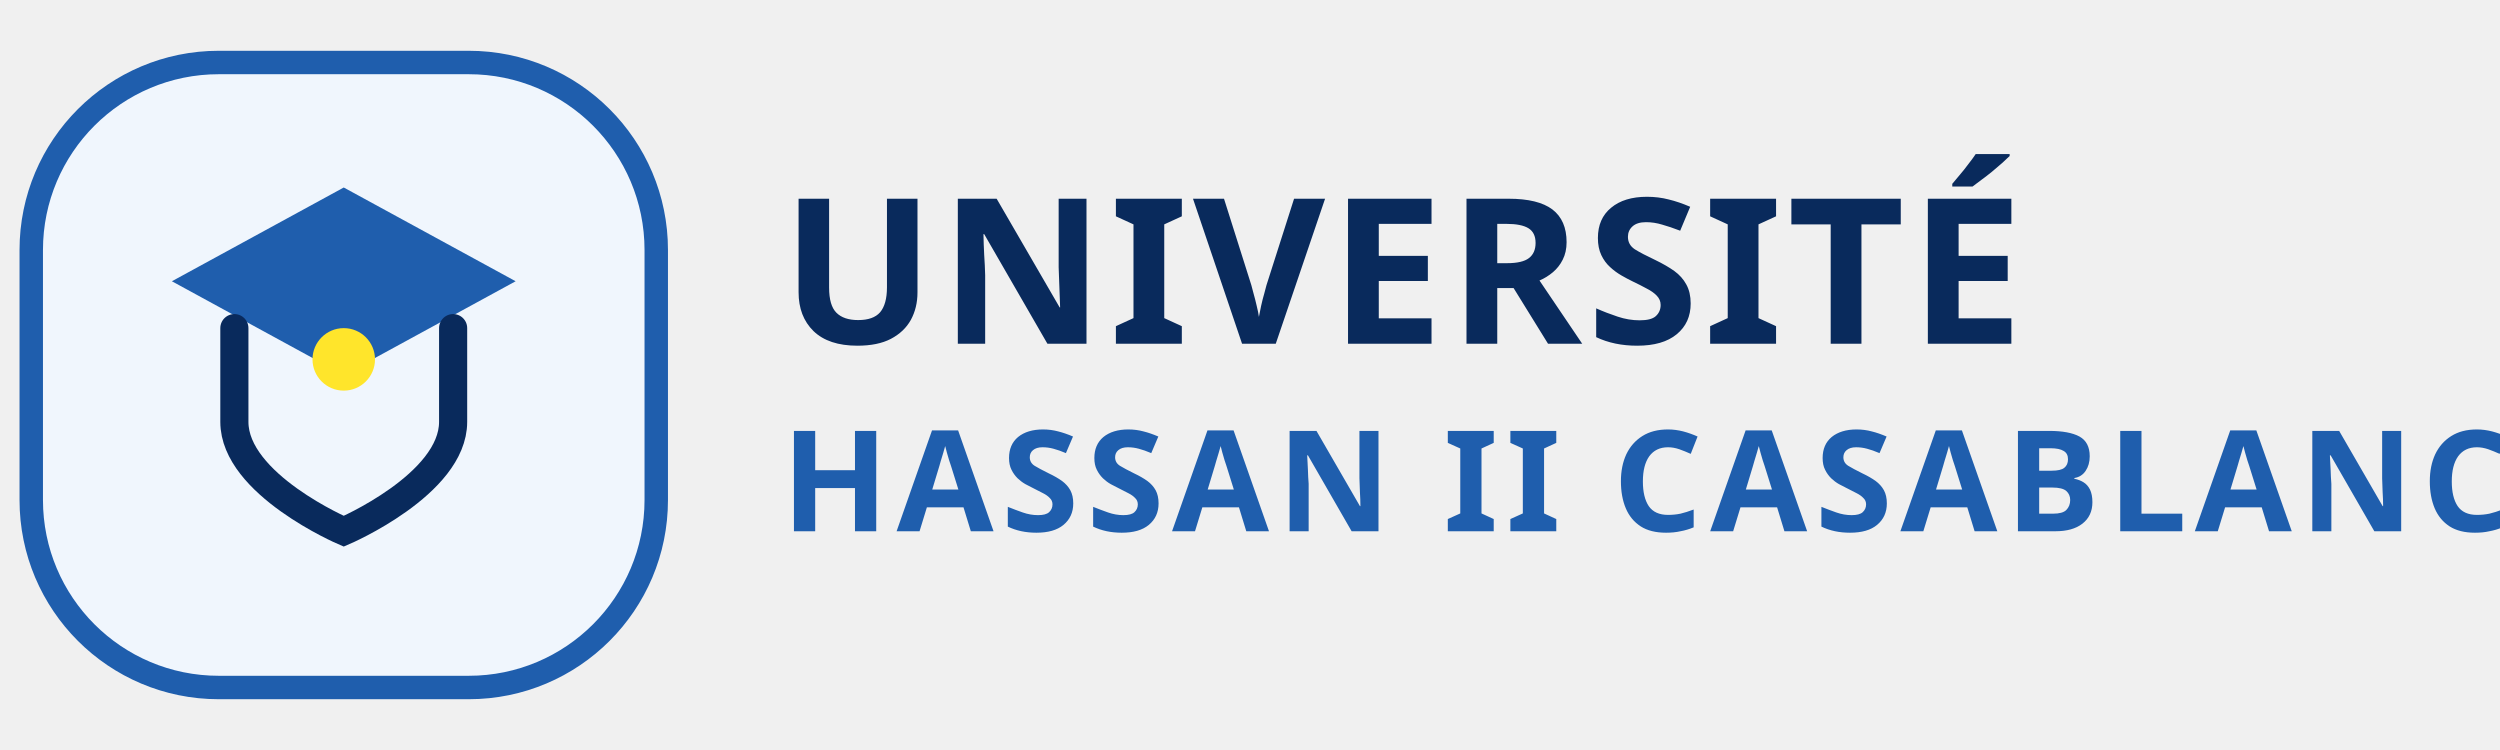
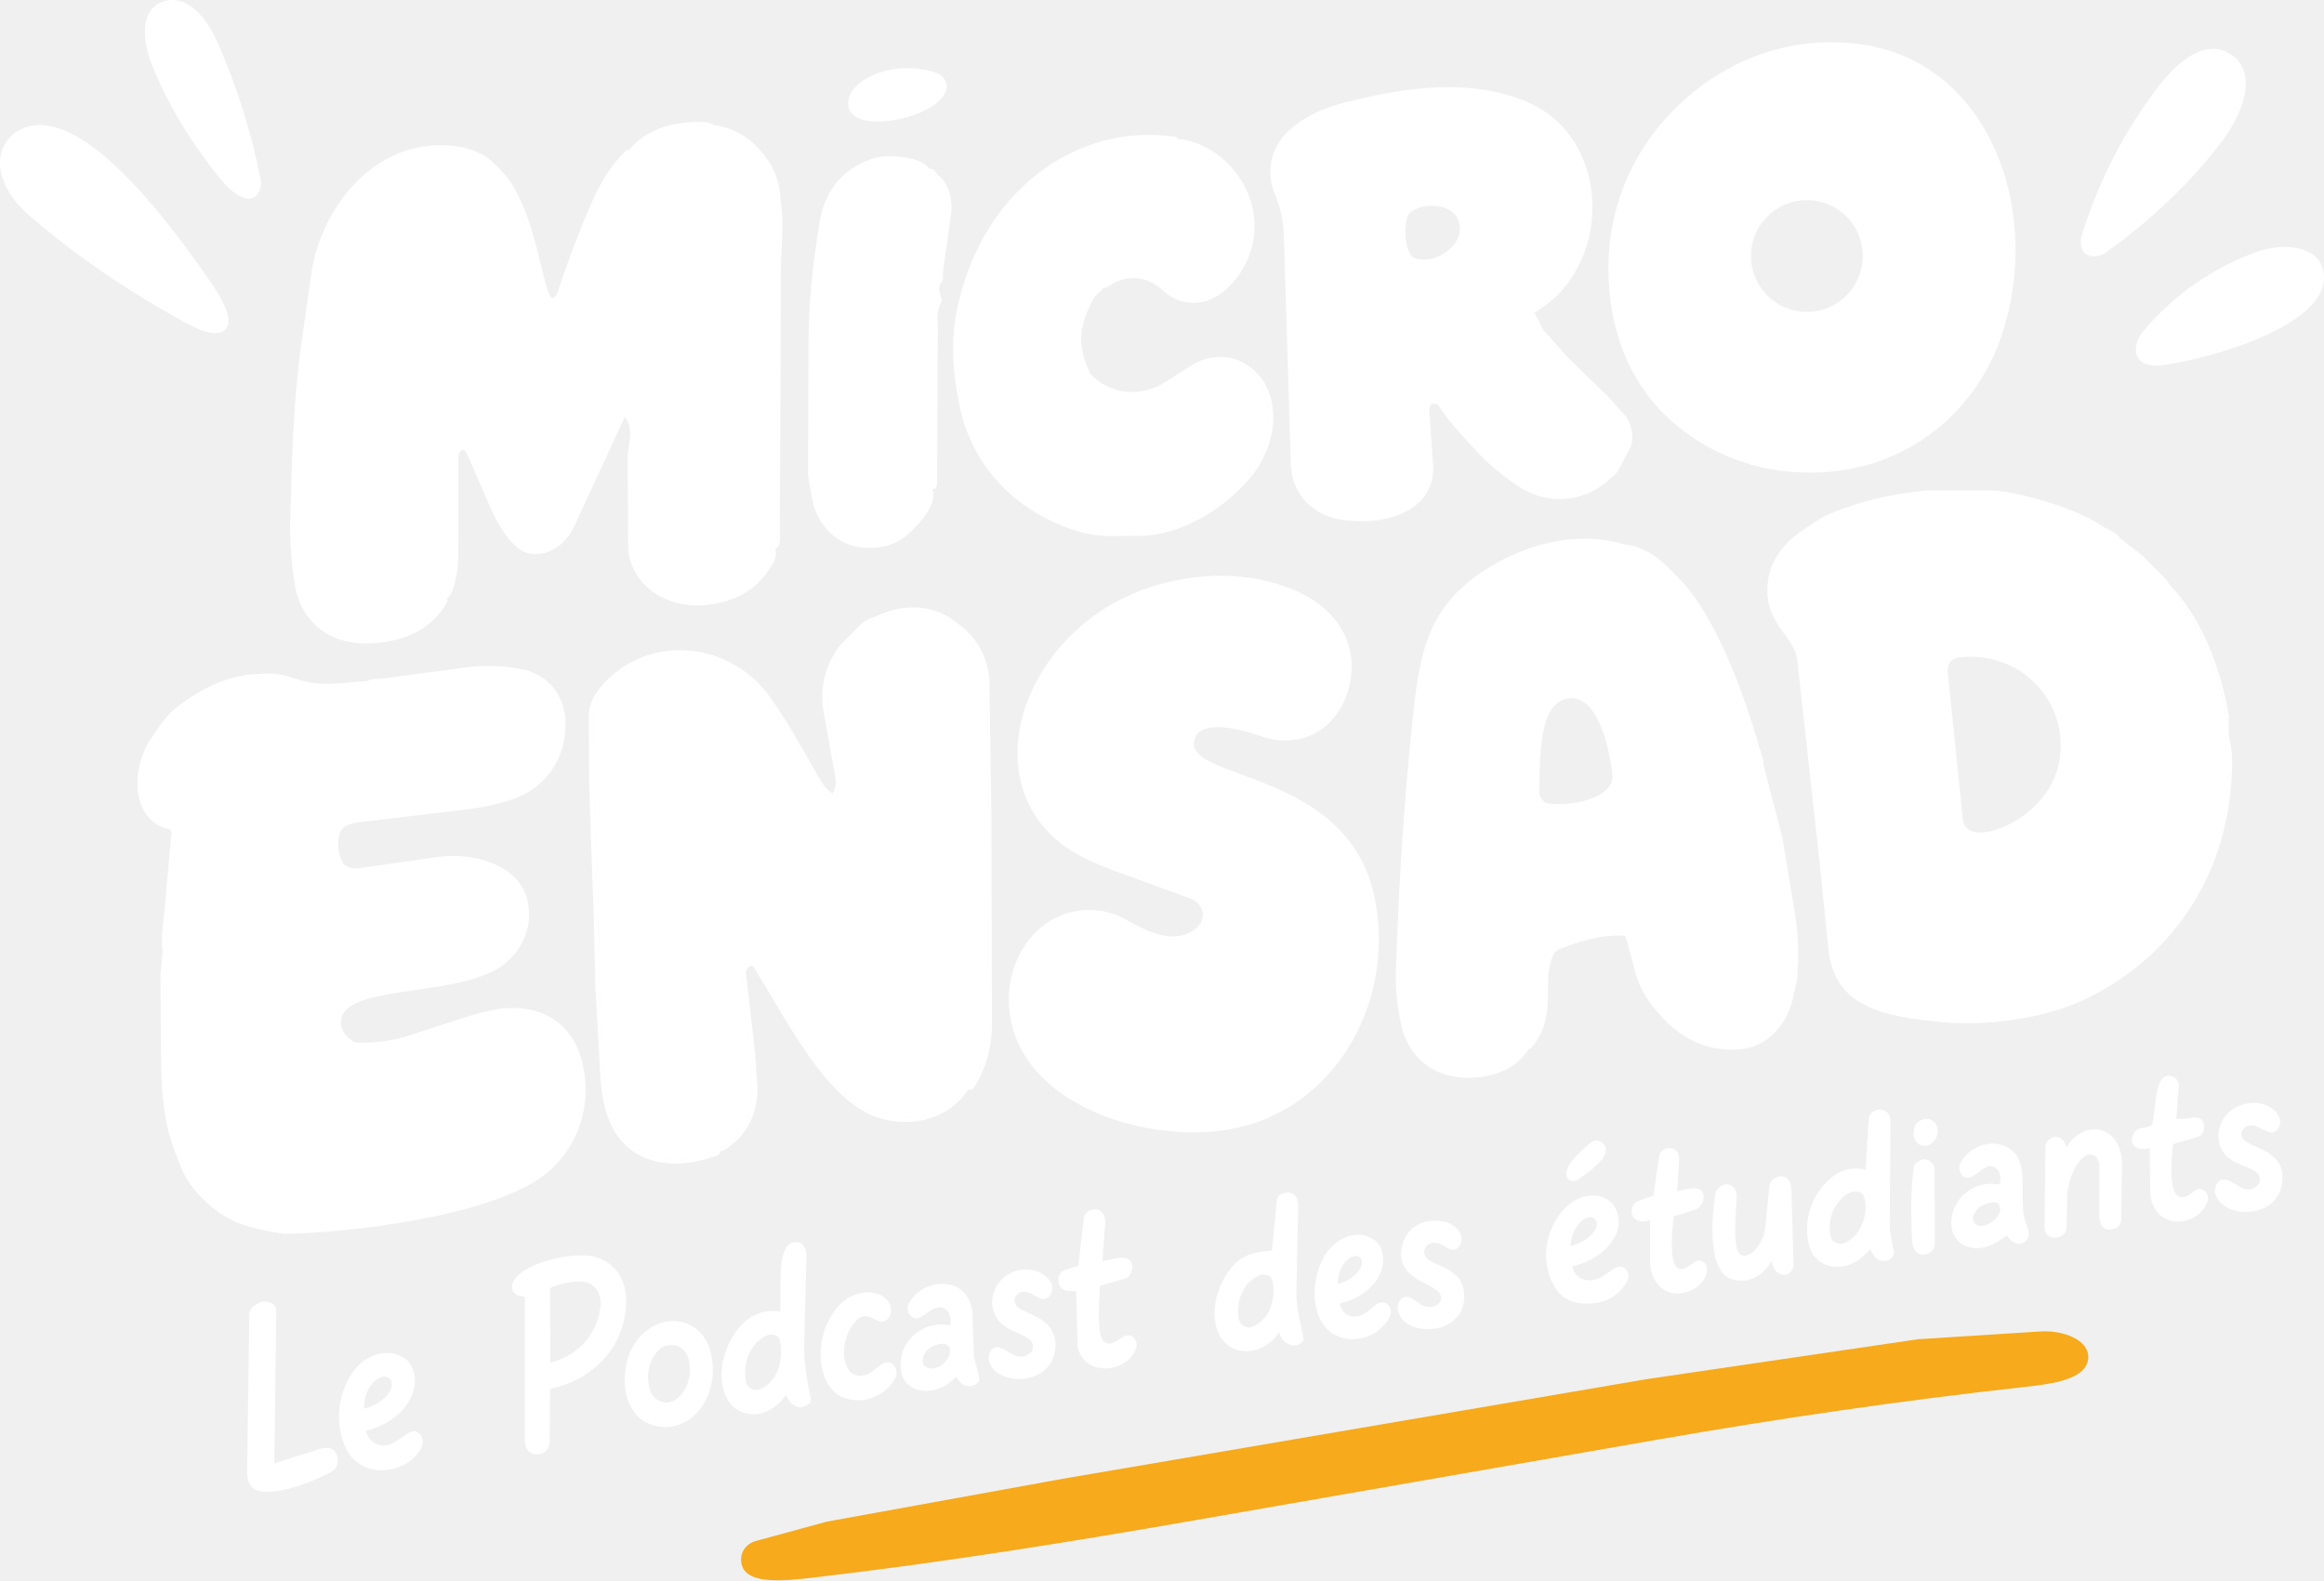
- <svg xmlns="http://www.w3.org/2000/svg" viewBox="0 0 160 48" width="160" height="48" fill="none">
+ <svg xmlns="http://www.w3.org/2000/svg" id="Layer_2" data-name="Layer 2" viewBox="0 0 588.83 400.46">
  <defs>
-     <linearGradient id="gradSec" x1="0%" y1="0%" x2="100%" y2="100%">
-       <stop offset="0%" stop-color="#55A9E8" />
-       <stop offset="100%" stop-color="#1F5EAD" />
-     </linearGradient>
+     <style>
+       .cls-1 {
+         fill: #fff;
+       }
+ 
+       .cls-2 {
+         fill: none;
+       }
+ 
+       .cls-3 {
+         fill: #f6aa1c;
+       }
+     </style>
  </defs>
-   <rect x="2" y="4" width="40" height="40" rx="12" fill="#F0F6FD" stroke="#1F5EAD" stroke-width="1.5" />
-   <polygon points="22,12 33,18 22,24 11,18" fill="#1F5EAD" />
-   <path d="M15 21V27C15 31 22 34 22 34C22 34 29 31 29 27V21" stroke="#092A5C" stroke-width="1.8" fill="none" stroke-linecap="round" />
-   <circle cx="22" cy="23" r="2" fill="#FFE52B" />
-   <text x="50" y="22" font-family="'Fredoka', 'Montserrat', sans-serif" font-weight="700" font-size="13" fill="#092A5C" letter-spacing="0.3">UNIVERSITÉ</text>
-   <text x="50" y="34" font-family="'Montserrat', sans-serif" font-weight="600" font-size="9" fill="#1F5EAD" letter-spacing="0.5">HASSAN II CASABLANCA</text>
+   <g id="Layer_1-2" data-name="Layer 1">
+     <g id="Generative_Object" data-name="Generative Object">
+       <g>
+         <path class="cls-3" d="M529.1,344.05c-.26,5.52-9.12,6.65-16.23,7.43-31.08,3.43-61.68,7.9-92.64,13.29l-117.83,20.54c-31.95,5.57-63.51,10.63-95.87,14.41-8.14.95-18.23,2.06-18.75-4.06-.2-2.44,1.34-4.51,3.79-5.18l17.96-4.89,60-10.9,147.6-25.19,68.87-10.13,31.04-1.97c5.54-.36,12.27,2.07,12.06,6.65Z" />
+         <path class="cls-1" d="M57.38,83.12c-1.77,2.67-6.63.78-10.82-1.55-14.03-7.82-27.34-16.64-39.4-27.2-6.04-5.29-9.59-13.04-5.22-18.89,1.72-2.3,4.74-3.81,8.21-3.79,14.78.11,33.95,26.44,42.91,39.34,2.8,4.03,6.09,9.43,4.32,12.09Z" />
+         <path class="cls-1" d="M65.12,49.4c-2.13,2.6-6.34-.38-9.53-4.36-7.1-8.83-13.05-18.37-17.21-28.93-2.34-5.95-2.61-12.97,1.84-15.23,6.19-3.15,11.68,2.65,14.81,9.68,5.02,11.28,8.67,23,11.05,35.08.29,1.46-.34,3-.96,3.76Z" />
+         <g>
+           <path class="cls-1" d="M307.91,286.69c-16.88,1.62-38.04-4.43-47.46-18-6.07-8.74-6.59-20.33-.76-29.15,5.78-8.75,16.79-11.49,25.76-6.42,5.81,3.29,12.31,6.33,17.55,2.18,1.32-1.05,1.98-2.63,1.71-4.13-.24-1.33-1.3-2.78-2.85-3.36l-13.71-5.05c-5.56-2.05-10.95-3.74-16.04-6.77-16.09-9.6-17.84-28.51-9.04-44.14,7.2-12.81,19.55-21.47,33.93-24.58,9.64-2.08,19.19-1.93,28.46,1.31,6.25,2.19,11.96,5.87,15.02,11.87,2.97,5.85,2.46,12.9-.53,18.49-4.07,7.61-12.31,10.48-20.38,7.63-6.47-2.29-15.39-4.01-16.87.65-3.43,10.81,38.67,7.26,45.55,40.03,5.78,27.56-11.28,56.64-40.34,59.44Z" />
+           <g>
+             <g>
+               <path class="cls-1" d="M250.21,177.63v82.59c0,5.85-1.89,10.77-3.69,15.69-.33.16-.75.44-1.11.17-6.25,6.95-15.79,9.14-24.81,5.36-4.79-1.99-8.59-5.66-11.72-9.88l-4.97-6.67-4.7-7.49-6.04-9.97c-.55-.9-.98-2.03-2-2.09-.17-.1-.51-.36-.56-.54-.04-.5-.57-.76-.86-.6-2.43,1.33-1.57,5.92-1,10.53l1.63,13.06.12,10.99c.05,4.47-2.69,8.65-6.11,11.29-.75.58-1.42.71-1.41,1.65-.1-.07-.35-.1-.47-.08l-8.08,2.04c-4.18,1.06-12.66-1.01-15.61-4.27-3.65-4.04-5.22-9.35-5.6-14.83l-.6-8.71-.37-12.11-.65-17.44-.53-16.53-.59-18.08-.1-20.64c-.02-4.14,3.06-7.53,5.92-9.8,12.18-9.71,31.14-5.76,38.88,6.84l7.31,11.88,6.35,10.65c.61,1.03,2.1,1.29,2.71.9,3.37-2.14-.94-12.86-1.49-18.37l-.64-6.4c-.43-4.35,1.72-8.78,3.83-12.47,2.3-4.04,6.65-5.66,7.19-7.56l1.59-.58,7.17-1.11c5.07-.79,9.38.87,13.49,3.05,1.05.55,1.64,1.2,2.57,2.11,2.56,5.29,4.95,10.89,4.95,17.42Z" />
+               <path class="cls-1" d="M190.87,267.76c.84,9.47,1.04,18.15-7.89,23.96-.01-.94.66-1.07,1.41-1.65,3.42-2.64,6.16-6.82,6.11-11.29l-.12-10.99-1.63-13.06c-.57-4.61-1.43-9.2,1-10.53.29-.16.82.1.86.6-1.47-.82-2.1,1.33-1.98,2.69l2.24,20.27Z" />
+               <path class="cls-1" d="M174.43,293.68l8.08-2.04c-16.88,6.8-27.24,1.1-29.81-17.53-1.89-31.73-2.76-63.45-2.62-95.17,9.85-20.78,39.41-16.3,48.26,3.39l9.97,16.71c2.56,3.48,3.83,3,3.95-1.51l-3.13-17.85c-.66-10.73,3.06-16.55,11.31-22.94-.54,1.9-4.89,3.52-7.19,7.56-2.11,3.69-4.26,8.12-3.83,12.47l.64,6.4c.55,5.51,4.86,16.23,1.49,18.37-.61.39-2.1.13-2.71-.9l-6.35-10.65-7.31-11.88c-7.74-12.6-26.7-16.55-38.88-6.84-2.86,2.27-5.94,5.66-5.92,9.8l.1,20.64.59,18.08.53,16.53.65,17.44.37,12.11.6,8.71c.38,5.48,1.95,10.79,5.6,14.83,2.95,3.26,11.43,5.33,15.61,4.27Z" />
+               <path class="cls-1" d="M245.41,276.08c-10.77,13.12-28.66,8.18-37.23-4.8-5.96-8.51-11.63-17.16-17.01-25.94,1.02.06,1.45,1.19,2,2.09l6.04,9.97,4.7,7.49,4.97,6.67c3.13,4.22,6.93,7.89,11.72,9.88,9.02,3.78,18.56,1.59,24.81-5.36Z" />
+               <path class="cls-1" d="M229.2,155.05l-7.17,1.11c7-2.38,14.41-2.72,20.66,1.94-4.11-2.18-8.42-3.84-13.49-3.05Z" />
+               <path class="cls-1" d="M250.21,260.22v-82.59c0-6.53-2.39-12.13-4.95-17.42,3.76,5.1,5.39,11.11,5.23,17.42l.26,83.33c-.18,5.26-1.82,10.32-4.23,14.95,1.8-4.92,3.69-9.84,3.69-15.69Z" />
+               <path class="cls-1" d="M220.44,156.74c-.54,1.9-4.89,3.52-7.19,7.56-2.11,3.69-4.26,8.12-3.83,12.47l.64,6.4c.55,5.51,4.86,16.23,1.49,18.37-.61.39-2.1.13-2.71-.9l-6.35-10.65-7.31-11.88c-7.74-12.6-26.7-16.55-38.88-6.84-2.86,2.27-5.94,5.66-5.92,9.8l.1,20.64.59,18.08.53,16.53.65,17.44.37,12.11.6,8.71c.38,5.48,1.95,10.79,5.6,14.83,2.95,3.26,11.43,5.33,15.61,4.27l8.08-2.04c-.05.96-.66,1.11-1.68,1.47-10.57,3.73-21.5,1.74-26.08-8.26-2.7-5.89-2.62-12.13-2.97-18.4l-.47-8.21-.47-8.18-.39-17.36-.6-16.9-.55-16.42-.14-17.91c-.04-4.18,3.09-7.95,6.3-10.63,12.17-10.14,30.33-7.13,39.51,5.64,4.42,6.15,7.86,12.34,11.58,18.93,1.23,2.17,2.27,4.37,4.42,5.7,1.07-1.94.8-3.52.5-5.2l-2.84-15.77c-1.07-5.9.62-12.02,4.32-16.73l4.09-4.11c1.13-1.14,2.08-2.08,3.4-2.56Z" />
+               <path class="cls-1" d="M250.21,260.22v-82.59c0-6.53-2.39-12.13-4.95-17.42,3.11,3.04,5.36,7.82,5.43,12.78l.5,33.4.14,53.28c.02,6.03-1.76,11.81-4.81,16.24,1.8-4.92,3.69-9.84,3.69-15.69Z" />
+               <path class="cls-1" d="M182.98,291.72c-.01-.94.66-1.07,1.41-1.65,3.42-2.64,6.16-6.82,6.11-11.29l-.12-10.99-1.63-13.06c-.57-4.61-1.43-9.2,1-10.53.29-.16.82.1.86.6-.89-.17-1.72.85-1.59,1.97l2.25,19.69.59,8.2c.51,7.13-2.75,13.72-8.88,17.06Z" />
+               <path class="cls-1" d="M245.41,276.08c-4.82,7.17-13.52,9.75-22.13,7.39-10.34-2.84-18.53-15.66-24.42-25.25l-7.69-12.88c1.02.06,1.45,1.19,2,2.09l6.04,9.97,4.7,7.49,4.97,6.67c3.13,4.22,6.93,7.89,11.72,9.88,9.02,3.78,18.56,1.59,24.81-5.36Z" />
+               <path class="cls-1" d="M242.69,158.1c-4.11-2.18-8.42-3.84-13.49-3.05l-7.17,1.11c6.98-3.33,14.83-3.15,20.66,1.94Z" />
+             </g>
+             <path class="cls-1" d="M137.03,298.4c-13.72,9.7-47.24,13.95-65.04,14.28-6.1-1-11.61-1.92-16.56-5.47-4.15-2.98-7.91-7.05-9.75-11.85l-1.47-3.83c-3.04-7.92-3.35-16.3-3.41-24.69l-.14-19.7.53-5.91c-.48-3.57.16-6.97.49-10.49l1.78-19.97c-.17-.13-.34-.48-.54-.63-4.4-.74-7.53-4.8-8.02-9.63-.45-4.5.78-9.46,3.22-13.15,2.14-3.22,3.97-6.05,6.99-8.38,5.9-4.57,12.76-7.86,20.03-8.18l2.99-.14c3.26-.15,6.44,1.44,9.89,2.17,4.98,1.06,9.89.02,14.65-.2.16,0,.41-.04.54-.12,1.1-.65,2.4-.38,3.59-.54l20.5-2.75c5.17-.7,10.26-.62,15.23.45,6.68,1.45,10.67,6.83,10.75,13.54.11,8.66-4.58,16.06-12.75,19.09-4.47,1.66-9.05,2.43-13.88,3.01l-25.18,2.99c-1.66.19-4.1.56-5.01,2.12-1.32,2.26-.85,5.76.3,8.05.82,1.63,3.02,1.7,4.63,1.47l19.47-2.77c8.78-1.26,20.44,1.79,22.71,10.73,1.88,7.4-1.84,14.68-8.53,18.15-12.5,6.49-38.61,3.73-38.65,12.97-.01,2.32,1.46,3.81,3.33,5.08,4.71.4,9.44-.22,14.13-1.75l11.08-3.61c5.44-1.78,11.14-3.68,16.77-3.24,7.26.58,12.78,4.64,15.11,11.36,3.99,11.48.24,24.44-9.78,31.54Z" />
+           </g>
+           <g>
+             <g>
+               <path class="cls-1" d="M564.7,185.82s0-.03-.01-.05v.74c.04.15.08.3.11.45v-.04c-.03-.36-.06-.73-.1-1.1ZM537.79,136.89l-.04-.03c.72,1.33,2.34,2.48,4.01,3.1-1.46-.82-2.85-1.79-3.97-3.07Z" />
+               <path class="cls-1" d="M564.8,186.96c-.03-.15-.07-.3-.11-.45v-.74c-1.36-13.19-6.38-26.45-15.38-38.12-.1-.3-.21-.54-.4-.73h-.01l-6.46-6.46-.68-.5c-1.67-.62-3.29-1.77-4.01-3.1l-.63-.46h-.01s0-.01-.01-.01c-1.08-1.83-3.36-2.19-4.97-3.36-5.49-4-21.44-8.77-28.16-8.77h-15.47c-9.31.81-18.17,2.91-26.55,6.68l-5.31,3.49c-4.48,2.93-7.71,7.31-8.54,11.85-2.06,11.38,6.58,14.68,7.26,20.86l5.53,50.05,2.37,23.37c1.51,14.9,14.39,17.02,28.61,18.45,11.04,1.1,25.79-.85,35.68-5.44,22.05-10.23,36.04-30.5,37.77-55.12.29-4.11.54-7.31-.52-11.49ZM519.9,198.43c-5.39,10.86-21.8,16.63-22.57,9.19l-3.84-37.27c-.17-1.71.62-3.36,2.39-3.65,8.25-1.34,16.57,2.1,21.51,8.42,5.12,6.54,6.31,15.67,2.51,23.31Z" />
+               <path class="cls-1" d="M564.72,181.38l-.03,4.39c-1.36-13.19-6.38-26.45-15.38-38.12,8.59,9.12,13.21,20.98,15.41,33.73Z" />
+               <path class="cls-1" d="M541.76,139.96c-1.67-.62-3.29-1.77-4.01-3.1l.04.03,3.97,3.07Z" />
+               <path class="cls-2" d="M519.9,198.43c-5.39,10.86-21.8,16.63-22.57,9.19l-3.84-37.27c-.17-1.71.62-3.36,2.39-3.65,8.25-1.34,16.57,2.1,21.51,8.42,5.12,6.54,6.31,15.67,2.51,23.31Z" />
+             </g>
+             <g>
+               <path class="cls-1" d="M389.37,262.48c-.41.97-1.48,1.77-1.25,2.87h.01s.01-.02.02-.03c.56-1.16,1.06-2.34,1.5-3.55-.09.23-.18.47-.28.71ZM393.29,242.66s.02-.06.04-.09c.01-.03.02-.07.04-.1-.04.06-.06.12-.08.19ZM425.06,146.24s.01.01.01.01h0s-.01-.01-.01-.01Z" />
+               <path class="cls-1" d="M454.76,231.26l-3.06-18.48-4.89-19.06c-.06-.14-.12-.4.06-.6-4.14-14.68-11.35-36.43-21.75-46.81,0,0,0-.01-.01-.02s-.02-.01-.02-.02c-.01,0-.01,0-.02-.02,0,0-.01,0-.01-.01l-3.07-3.06h-.01s0-.01-.02-.02c-2.67-2.66-6.44-4.8-10.31-5.21h-.02c-.09-.01-.24-.01-.35-.06-.02,0-.03,0-.05,0h.04c-11.68-3.5-24.95-.08-35.37,6.77-13.44,8.84-16.02,19.63-17.7,35.05-2.4,21.93-3.76,43.5-4.49,65.6-.18,5.32.3,10.48,1.57,15.36,2.08,7.96,8.64,12.43,16.57,12.46,6.3.02,12.33-2.12,15.61-7.48.36.2.54-.13.67-.29h-.01c-.23-1.1.84-1.9,1.25-2.87.1-.24.19-.48.28-.71-.44,1.21-.94,2.39-1.5,3.55,6.49-7.85,2.48-15.95,5.14-22.66.02-.07.04-.13.08-.19.17-.42.37-.83.6-1.23.19-.1.49-.36.58-.53,5.35-2.11,10.87-3.92,17.21-3.61,3.14,9.48,1.85,12.53,9.53,20.83,5.22,5.64,12.1,8.9,20.32,7.88,6.37-.79,11.22-6.37,12.64-12.72l1.1-4.93c.45-5.65.35-11.22-.59-16.9ZM392.29,203.63c-1.25-.14-2.29-1.68-2.27-2.91.13-9.56-.09-22.65,7.34-23.74,6.99-1.02,10.17,11.01,11.17,19.11.71,5.77-9.01,8.3-16.24,7.54Z" />
+               <g>
+                 <path class="cls-1" d="M389.65,261.77c-.44,1.21-.94,2.39-1.5,3.55t-.02.03h-.01c-.23-1.1.84-1.9,1.25-2.87.1-.24.19-.48.28-.71Z" />
+                 <path class="cls-2" d="M392.29,203.63c-1.25-.14-2.29-1.68-2.27-2.91.13-9.56-.09-22.65,7.34-23.74,6.99-1.02,10.17,11.01,11.17,19.11.71,5.77-9.01,8.3-16.24,7.54Z" />
+               </g>
+             </g>
+           </g>
+         </g>
+         <g>
+           <path class="cls-1" d="M562.95,35.82c-8.25,10.94-18.36,20.3-29.68,28.35-1.5,1.07-3.77.91-4.81.2-.97-.66-1.62-2.73-1.08-4.48,4.35-14.09,11.07-27.29,20.22-38.86,5.24-6.63,12.51-11.54,18.35-6.73,6.03,4.98,2.17,14.65-3,21.52Z" />
+           <path class="cls-1" d="M547.59,92.6c-2.15.29-4.87-.14-5.91-1.98-1.1-1.96-.28-4.7,1.21-6.51,7.58-9.14,17.54-16.15,28.74-20.23,6.64-2.43,14.61-1.58,16.57,3.38,5.49,13.89-26.63,23.49-40.61,25.34Z" />
+           <path class="cls-1" d="M215.17,27.66c-2.31-6.38,10.38-13.31,22.2-9.13,1.39.5,2.27,1.84,2.43,2.75,1.31,7.59-22.1,13.35-24.63,6.38Z" />
+           <g>
+             <path class="cls-1" d="M319.5,115.35c-3.86,8.64-11.98,14.75-21.11,17.4-2.59.75-4.82,1.84-7.62,1.81-.63-.01-1.26-.05-1.68.33-.17.16-.16.62-.08.89l-7.58.06c-6.03.05-11.9-2.03-17.33-4.97-10.98-5.94-18.53-15.94-21.02-28.18-1.72-8.46-2.33-16.69-.43-25.11,2.79-12.4,8.52-23.32,18.05-31.7,9.79-8.61,22.32-12.87,35.38-11.42,1.12.13,2.02,0,2.58.86h1c6.76,1.27,12.67,5.85,15.92,12.35,4.47,8.93,2.13,19.59-5.32,26.01-4.85,4.17-11.25,4.1-15.85-.25-3.5-3.32-8.67-3.97-12.76-1.35-.73.47-1.24.99-2.02.83l-.56.68c-.52.65-1.5,1.14-2.02,2.13-3.77,7.07-4.19,11.95-.8,18.99,4.63,4.93,11.59,6.03,17.99,2.76l7.45-4.76c4.04-2.58,9.05-3.01,13.11-.91-.4,1.4,1.59,1.34,2.13,1.89,5.09,5.18,5.73,14.59,2.57,21.66Z" />
+             <path class="cls-1" d="M321.56,110.39c-2.98,14.52-19.15,23.53-31.7,25.01l-.85.38c-.08-.27-.09-.73.08-.89.42-.38,1.05-.34,1.68-.33,2.8.03,5.03-1.06,7.62-1.81,9.13-2.65,17.25-8.76,21.11-17.4,3.16-7.07,2.52-16.48-2.57-21.66-.54-.55-2.53-.49-2.13-1.89,6.26,4.16,8.27,11.25,6.76,18.59Z" />
+             <path class="cls-1" d="M317.4,120.28c-6.6,8.46-18.21,15.41-28.39,15.5-.08-.27-.09-.73.08-.89.42-.38,1.05-.34,1.68-.33,2.8.03,5.03-1.06,7.62-1.81,9.13-2.65,17.25-8.76,21.11-17.4,3.16-7.07,2.52-16.48-2.57-21.66-.54-.55-2.53-.49-2.13-1.89,9.75,5.05,10.08,18.91,2.6,28.48Z" />
+           </g>
+           <path class="cls-1" d="M197.87,68.12l-.29,66.4c0,1.8.32,3.49-.86,4.42l-.32.25c.75,2-.72,3.97-1.9,5.65-3.94,5.62-9.47,7.94-16.27,8.52-8.9.76-18.19-4.58-19.06-14.19l-.14-22.8c-.03-3.5,1.86-7.43-.72-10.72l-12.82,27.71c-2.02,4.36-6.19,7.69-11.04,6.96-4.77-.71-8.5-7.76-10.68-12.78l-5.32-12.26c-.3-.7-.76-1.36-1.37-1.21-.32.07-.91.65-.92,1.23l-.04,25.12c-.01,3.95-.9,9.9-2.96,11.36.14.15.3.52.24.63-4.12,7.52-11.81,10.41-20.1,10.66-9.35.28-16.98-5.13-18.55-14.68-.92-5.62-1.38-11.43-1.2-17.35.44-15.03.75-29.63,2.87-44.5l2.42-16.94c2.34-16.44,14.97-32.72,32.59-32.81,5.13-.02,10.22,1.13,13.68,4.57l1.77,1.76c9.57,9.49,10.68,34.14,13.49,32.29.28-.18.72-.84.88-1.34,2.72-8.12,5.63-15.87,9.1-23.69,2.05-4.6,4.57-8.58,8.11-12.03.11-.14.26-.57.81-.26,3.91-4.79,10.05-7.03,16.66-7.16,1.88-.04,3.54-.28,5.05.87.32-.03.64.01.82.05,3.74.66,7.31,2.52,10.02,5.41l.66.7c3.09,3.31,4.96,7.31,5.22,11.83l.07,1.15c1.01,5.72.12,11.26.1,17.18Z" />
+           <g>
+             <path class="cls-1" d="M240.94,54.37l-1.99,14.43c-.16,1.12.28,2.13-.59,2.88-.06.05-.09.18-.12.27-.74,1.22.28,3.23.35,4.51-1.41,2.16-.96,4.57-.97,7.04l-.11,22.36-.07,16.43c-.01,1.01-.33,1.58-1.21,1.7,0,.2,0,.5.24.6.36,3.77-2.61,6.92-5.15,9.61-3.45,3.67-7.49,4.98-12.76,4.56-6.48-.52-11.61-5.73-12.77-12.29l-1.06-6.03.12-33.32c.04-10.59,1.13-20.72,2.85-31.01.98-5.89,3.95-10.92,8.95-13.85,3.32-1.94,6.38-3.03,10.33-2.64,3.19.32,6.62.77,8.58,3.17.22,0,.66.02.87.19-.04.72.48,1.25,1.18,1.3l.56.52c2.36,2.2,3.27,5.96,2.77,9.57Z" />
+             <path class="cls-1" d="M237.61,44.28c-.7-.05-1.22-.58-1.18-1.3l.7.77c.15.19.31.37.48.53Z" />
+             <path class="cls-1" d="M237.61,44.28c-.7-.05-1.22-.58-1.18-1.3.26.22.48.5.7.77.15.19.31.37.48.53Z" />
+           </g>
+           <g>
+             <path class="cls-1" d="M471.72,11.26c-18.54-2.67-36.33,4.4-48.92,17.92-11.62,12.47-16.77,28.67-14.91,45.7,1.34,12.33,6.32,23.63,15.67,31.86,10.46,9.21,23.71,13.65,38.03,12.95,20.44-.99,37.74-13.8,44.84-32.71,11.75-31.24-1.25-70.9-34.71-75.72ZM457.82,79.04c-7.83,0-14.17-6.34-14.17-14.17s6.34-14.16,14.17-14.16,14.16,6.34,14.16,14.16-6.34,14.17-14.16,14.17Z" />
+             <path class="cls-2" d="M471.98,64.87c0,7.83-6.34,14.17-14.16,14.17s-14.17-6.34-14.17-14.17,6.34-14.16,14.17-14.16,14.16,6.34,14.16,14.16Z" />
+           </g>
+           <g>
+             <path class="cls-1" d="M407.49,100.52l1.27,1.43c-.38-.47-.81-.95-1.27-1.43Z" />
+             <path class="cls-1" d="M411.65,105.21l-2.73-3.07-.16-.19-1.27-1.43c-.4-.45-.77-.72-1.18-1.12h-.01l-.07-.07-8.86-8.61-6.46-7.22-.25-.61s-.01,0-.02-.02c.01,0,.02,0,.02.01l-1.88-3.65c5.45-3.25,9.14-7.39,11.82-13.22,6.37-13.87,2.21-32.76-12.65-39.7-14.53-6.8-32.27-4.26-47.92-.14-4.98,1.31-9.69,3.47-13.47,6.94-4.59,4.21-5.93,10.34-3.56,16.06,1.46,3.54,2.18,6.77,2.3,10.65l1.76,57.87c.25,8.09,6.27,13.41,13.91,14.17,4.96.49,9.45.29,14.07-1.66,5.1-2.15,8.46-6.57,8.06-12.29l-.95-13.82c-.04-.67.15-1.46.52-1.69.33-.2,1.05-.12,1.42-.05h.01l.52.55c2.49,4.11,5.48,6.97,8.2,10.02l.52.59c3.44,3.86,7.29,7.04,11.83,10,7.27,4.75,16.94,3.62,22.95-2.37.6-.6,1.31-.92,1.76-1.74.56-.92,1.03-1.8,1.42-2.64l.03-.06,1.62-3.01c1.3-2.42.53-6.42-1.3-8.48ZM369.25,60.65c-1.86,3.72-7.45,6.48-11.47,4.47-1.82-2.28-2.24-7.84-1.04-10.47,1.28-2.79,9.36-3.78,12.1-.03,1.12,1.53,1.55,3.75.41,6.03Z" />
+             <path class="cls-2" d="M369.25,60.65c-1.86,3.72-7.45,6.48-11.47,4.47-1.82-2.28-2.24-7.84-1.04-10.47,1.28-2.79,9.36-3.78,12.1-.03,1.12,1.53,1.55,3.75.41,6.03Z" />
+           </g>
+         </g>
+         <g>
+           <path class="cls-1" d="M84.3,372.73c-5.54,3.26-16.52,7.04-20.03,4.49-1.06-.77-1.68-2.36-1.66-4l.56-40.19c.02-1.76,2.02-2.79,3.08-3.1,1.24-.35,3.76.23,3.74,2.11l-.48,38.79,11.4-3.61c1.74-.55,3.38-.5,4.22.94.59,1,.82,3.6-.83,4.57Z" />
+           <g>
+             <path class="cls-1" d="M106.32,363.32c-2.2-2.04-4.04,1.33-7.34,2.64-2.81,1.11-5.57-.49-6.26-3.35,5.26-1.43,10.04-4.52,11.87-9.63,1.07-3.01.56-7.14-2.17-8.85-4.33-2.71-9.78-.79-12.71,3.17-4.03,5.44-4.91,12.64-2.43,18.92,1.76,4.43,5.99,6.88,10.71,6.28,3.68-.47,7.27-2.39,8.77-5.67.61-1.33.34-2.79-.44-3.51ZM98.61,349.26c2.24,1.84-1.26,6.6-6.37,7.7-.23-5.5,4.21-9.48,6.37-7.7Z" />
+             <path class="cls-2" d="M92.24,356.96c-.23-5.5,4.21-9.48,6.37-7.7,2.24,1.84-1.26,6.6-6.37,7.7Z" />
+           </g>
+           <g>
+             <path class="cls-1" d="M287.75,341.97c-1.55,3.57-5.33,5.25-9.25,4.66-3-.45-5.4-3.03-5.47-6.02l-.36-13.46c-1.93.16-3.71-.05-4.32-1.54-.56-1.37-.09-3.35,1.6-3.84l3.26-.97,1.38-12c.18-1.59,1.7-2.43,2.99-2.34,1.68.13,2.57,1.55,2.44,3.36l-.69,9.78c2.34-.45,4.05-1.14,5.99-.73,1.15.24,1.62,1.46,1.56,2.37-.06,1.04-.57,2.39-1.83,2.75l-6.33,1.84c-.34,5.53-.9,13.33,1.4,14.42,2.52,1.2,4.22-2.88,6.75-1.62.92.46,1.44,2.06.88,3.34Z" />
+             <path class="cls-1" d="M267.38,341.76c-.27,3.75-3.09,6.92-7.59,7.57-3.65.52-7.73-.68-9.03-3.9-.51-1.27-.11-2.8.48-3.38,2.77-2.68,5.85,4.2,9.84.78.75-.63.79-1.86.4-2.64-1.12-2.27-6.59-2.47-8.93-6.18-2.37-3.74-.99-8.51,2.57-10.85,3.34-2.2,8.28-2.04,10.88,1.42.99,1.31.73,3.04-.18,3.93-2.2,2.16-4.07-1.65-6.86-1.1-1.2.23-2.36,1.42-1.75,2.93,1.21,3.04,10.81,2.67,10.17,11.42Z" />
+             <path class="cls-1" d="M226.69,349.51c-2.61,4.4-8.13,6.58-13.04,4.62-6.71-2.66-7.89-15.09-1.57-22.74,2.69-3.25,6.79-4.79,10.7-3.34,1.3.48,2.28,1.54,2.63,2.38.51,1.21.44,2.83-.47,3.79-2.34,2.5-4.83-2.84-7.92.34-4.21,4.33-4.24,12.6-.19,13.89,4.27,1.37,6.41-4.83,9.18-2.86,1.12.8,1.56,2.44.68,3.92Z" />
+             <g>
+               <path class="cls-1" d="M148.31,318.15c-8.12-.36-19.89,3.91-18.45,8.75.33,1.13,1.64,1.55,3.13,1.72l-.03,36.29c0,2.25,1.25,3.74,3.38,3.64,1.43-.06,2.91-1.25,2.93-3.19l.11-13.43c11.28-2.25,19.39-11.26,19.27-22.53-.07-6.14-4.01-10.96-10.34-11.25ZM139.44,345.34l-.08-18.97c2.58-1.08,4.83-1.61,7.28-1.65,3.25-.16,5.61,2.26,5.57,5.65-.51,6.98-5.03,12.92-12.77,14.97Z" />
+               <path class="cls-2" d="M152.21,330.37c-.51,6.98-5.03,12.92-12.77,14.97l-.08-18.97c2.58-1.08,4.83-1.61,7.28-1.65,3.25-.16,5.61,2.26,5.57,5.65Z" />
+             </g>
+             <g>
+               <path class="cls-1" d="M205.46,354.71c-.87-4.62-1.84-8.98-1.71-13.84l.57-22.22c.05-1.94-.53-3.69-2.35-3.87-5.16-.49-4.07,9.78-4.28,17.6-4.13-.69-7.87.92-10.44,4.04-6.27,7.66-5.74,18.81.66,21.38,4.53,1.81,8.67-.73,11.22-4.25.88,1.8,1.82,2.61,2.94,3,.95.32,3.64-.51,3.39-1.84ZM193.03,351.86c-1.76.94-3.69-.05-4.03-1.78-.89-4.55.93-9.5,5.1-11.58,1.01-.5,2.33-.25,3.02.19.83.53,2.37,9.71-4.09,13.17Z" />
+               <path class="cls-2" d="M193.03,351.86c-1.76.94-3.69-.05-4.03-1.78-.89-4.55.93-9.5,5.1-11.58,1.01-.5,2.33-.25,3.02.19.83.53,2.37,9.71-4.09,13.17Z" />
+             </g>
+             <g>
+               <path class="cls-1" d="M248.09,349.03l-1.33-5.22-.36-10.76c-.1-3.11-1.81-6.25-4.94-7.28-4.27-1.42-9.36.78-11.25,4.7-.73,1.52.21,3.12,1.4,3.54,2.27.81,4.51-3.92,7.75-2.41,1.14.53,1.73,2.28,1.44,4.23-3.57-.65-6.84.3-9.49,2.69-2.4,2.18-3.59,5.67-2.92,9.31.52,2.85,3.24,4.73,6.43,4.64,3.18-.09,5.33-1.45,7.47-3.61.81,1.55,1.83,2.38,3.18,2.4,1.14.02,3.01-.71,2.62-2.23ZM240.56,343.3c-.78,2.32-3.88,4.51-6.13,3.01-1.19-.79-.53-2.92.17-3.81,1.3-1.65,4.04-2.36,5.18-1.8.76.37,1.17,1.46.78,2.6Z" />
+               <path class="cls-2" d="M240.56,343.3c-.78,2.32-3.88,4.51-6.13,3.01-1.19-.79-.53-2.92.17-3.81,1.3-1.65,4.04-2.36,5.18-1.8.76.37,1.17,1.46.78,2.6Z" />
+             </g>
+             <g>
+               <path class="cls-1" d="M179.66,341.34c-1.11-3.26-3.77-5.48-6.5-6.24-3.11-.86-6.24-.1-8.94,1.79-4.59,3.21-6.29,8.96-5.86,14.55.32,4.19,2.62,7.88,5.88,9.27,3.76,1.6,8.14,1.11,11.4-1.78,4.94-4.37,6.04-11.66,4.02-17.59ZM168.19,355.35c-1.37-.2-2.78-1.16-3.37-2.81-1.31-3.62-.56-7.85,2.21-10.55,1.13-1.1,2.83-1.34,4.31-1,1.23.28,2.57,1.49,3.07,3.19,1.66,5.69-1.99,11.81-6.22,11.17Z" />
+               <path class="cls-2" d="M168.19,355.35c-1.37-.2-2.78-1.16-3.37-2.81-1.31-3.62-.56-7.85,2.21-10.55,1.13-1.1,2.83-1.34,4.31-1,1.23.28,2.57,1.49,3.07,3.19,1.66,5.69-1.99,11.81-6.22,11.17Z" />
+             </g>
+           </g>
+           <g>
+             <path class="cls-1" d="M454.43,320.39c.05,1.69-1.36,2.75-2.68,2.65-1.51-.1-2.43-1.38-2.88-3.49-2.12,3.89-6.33,6.11-10.54,4.43-5.3-2.11-4.9-14.22-3.68-21.49.26-1.57,1.81-2.4,2.98-2.37,1.55.04,2.46,1.59,2.38,3.33-.26,5.58-1.11,13.62,1.24,14.62,2.45,1.04,5.67-3.55,5.99-6.69l1.05-10.63c.18-1.74,1.69-2.62,2.86-2.65,1.94-.06,2.69,1.53,2.74,3.51l.54,18.78Z" />
+             <path class="cls-1" d="M537.66,295.13l-.21,13.98c-.02,1.78-1.76,2.53-3.08,2.47-1.77-.09-2.48-1.57-2.48-3.55l.03-12.84c.01-1.03-.7-2.01-1.25-2.35-2.78-1.73-6.74,4.33-6.89,10.52l-.19,7.76c-.03,1.62-1.65,2.51-2.8,2.56-1.43.07-2.79-.93-2.77-2.68l.24-20.38c.02-1.54,1.49-2.51,2.59-2.54,1.35-.04,2.1.92,2.83,2.58,2.21-3.97,7.23-6.04,10.97-3.08,2.11,1.67,3.06,4.89,3.01,7.55Z" />
+             <path class="cls-1" d="M432.39,322.62c-.53,2.35-2.6,3.88-4.39,4.56-2.45.94-5.12.84-7.13-.9-1.82-1.58-2.79-4.11-2.79-6.47v-10.67c-1.74.75-3.43.42-4.22-.76-.95-1.43-.32-3.57,1.46-4.16l3.57-1.2,1.54-10.11c.23-1.53,1.8-2.16,3.08-1.92,1.33.25,2.03,1.39,1.93,3.02l-.48,7.88c2.01-.37,3.87-1.2,5.71-.48,1.06.41,1.18,2.16.72,3.22-.33.78-1.11,1.71-2.37,2.1l-4.95,1.51c-.65,5.37-1.01,12.49,1.37,13.26,2.15.69,3.77-2.84,5.96-1.84,1,.46,1.27,1.73.99,2.96Z" />
+             <path class="cls-1" d="M559.25,304.61c-1.71,4.54-7.81,6.56-11.73,3.49-1.75-1.37-2.67-3.85-2.7-5.93l-.16-11.21c-1.95.43-3.9.24-4.44-1.49-.36-1.16.46-3.2,2.16-3.58.73-.17,2.75-.18,2.97-1.21,1.01-4.71.52-12.73,4.68-12.02,1.14.19,2.1,1.29,2,2.64l-.61,8.21c3.2.33,6.01-1.51,6.91,1.12.4,1.19-.02,3.04-1.45,3.46l-6.34,1.85c-.44,5.48-.95,12.44,1.6,13.31,2.53.87,4.06-2.77,5.94-1.82,1.04.51,1.67,1.86,1.17,3.18Z" />
+             <path class="cls-1" d="M578.29,298.89c-.15,3.94-2.56,7.15-7.01,8-3.95.75-8.19-.36-9.81-3.83-.68-1.46-.1-3.17.92-3.83,2.78-1.83,6.17,4.75,9.66,1.08.76-.79.63-2.08.03-2.83-1.77-2.22-7.68-2.24-9.46-6.78-1.51-3.83.26-7.99,3.57-9.91,3.34-1.95,8.14-1.89,10.71,1.27,1.03,1.26,1.02,2.97.35,3.93-1.98,2.8-4.83-1.47-7.64-.73-.94.25-2.15,1.41-1.59,2.84,1.18,3.04,10.59,2.66,10.27,10.79Z" />
+             <path class="cls-1" d="M490.22,315.07c0,1.87-1.57,2.86-2.76,2.89-1.6.04-2.81-1.16-2.93-3.03-.41-6.42-.44-12.78.34-19.09.15-1.18,1.87-2.03,2.67-2.08.95-.06,2.64,1.06,2.64,2.46l.04,18.85Z" />
+             <path class="cls-1" d="M399.62,299.04c-.84.56-2.1.12-2.44-.39-1.58-2.36,2.36-6.17,5.84-9.07,1.01-.83,2.25-.59,2.87-.1,3.15,2.45-1.59,6.48-6.27,9.56Z" />
+             <path class="cls-1" d="M490.9,287.29c-.35,1.9-1.85,3.17-3.46,3.05-1.91-.13-2.83-1.95-2.53-3.91.31-1.96,1.83-3.05,3.65-2.87,1.61.15,2.68,1.89,2.34,3.73Z" />
+             <g>
+               <path class="cls-1" d="M479.81,317.29l-1.02-5.72.21-26.95c.02-2.02-.8-3.38-2.67-3.43-1.34-.04-2.76.82-2.87,2.53l-.79,12.69c-3.64-.9-6.75.22-9.33,2.58-4.56,4.17-6.55,10.77-4.93,16.78,1.02,3.75,4.52,5.67,8.26,5.19,3.09-.4,5.17-2.27,7.27-4.39.77,1.93,1.73,2.82,3.05,2.98,1.18.15,3.1-.71,2.82-2.26ZM467.8,314.8c-1.36.74-3.43.3-3.84-1.12-1.24-4.3.68-9.23,4.53-11.38,1.01-.56,2.15-.41,3-.09,1.68.64,2.41,9.24-3.69,12.59Z" />
+               <path class="cls-2" d="M467.8,314.8c-1.36.74-3.43.3-3.84-1.12-1.24-4.3.68-9.23,4.53-11.38,1.01-.56,2.15-.41,3-.09,1.68.64,2.41,9.24-3.69,12.59Z" />
+             </g>
+             <g>
+               <path class="cls-1" d="M411.53,321.28c-2.58-1.35-3.99,2.32-7.78,3.08-2.52.51-4.9-.87-5.39-3.43,4.64-1.16,8.35-3.42,10.62-7.19,2.06-3.45,1.41-8.28-2.33-10.11-2.95-1.43-6.57-.55-9.18,1.66-5.96,5.07-7.62,14.61-3.31,21.22,2.34,3.58,6.42,4.28,10.43,3.65,2.98-.46,6.39-2.55,7.82-5.87.53-1.23-.16-2.63-.88-3.01ZM403.97,308.84c2.01,1.66-.9,5.61-5.98,6.9.03-4.94,4.06-8.5,5.98-6.9Z" />
+               <path class="cls-2" d="M397.99,315.74c.03-4.94,4.06-8.5,5.98-6.9,2.01,1.66-.9,5.61-5.98,6.9Z" />
+             </g>
+             <g>
+               <path class="cls-1" d="M513.46,310.44c-2.41-5.62,1.09-15.27-3.81-19.04-4.17-3.21-10.51-1.26-12.92,3.26-.8,1.49-.03,3.39,1.37,3.76,2.31.6,4.87-4.23,7.38-2.57,1.2.8,1.73,2.43,1.16,4.31-3.67-.6-6.68.32-9.17,2.63-2.15,2-3.46,5.22-2.94,8.55.34,2.17,1.95,3.95,3.99,4.6,3.75,1.19,7.12-.74,9.94-2.81,1.12,1.62,2.93,2.63,4.46,1.66,1.46-.92,1.27-2.66.54-4.35ZM500.54,310.19c-1.68-1.58.19-3.82,1.42-4.55,1.08-.64,4.07-1.85,4.72.1.93,2.81-4.29,6.21-6.14,4.45Z" />
+               <path class="cls-2" d="M500.54,310.19c-1.68-1.58.19-3.82,1.42-4.55,1.08-.64,4.07-1.85,4.72.1.93,2.81-4.29,6.21-6.14,4.45Z" />
+             </g>
+           </g>
+           <g>
+             <path class="cls-1" d="M370.96,329.43c-.32,4-3.6,7.06-8.34,7.35-3.89.25-7.44-1.13-8.44-4.68-.34-1.22.33-2.7,1.13-3.16,2.41-1.37,3.82,2.11,6.73,2.29,1.08.06,3.02-.54,3.09-2.22.17-4.06-11.63-3.89-10-12.72.77-4.19,3.86-6.96,8.38-6.96,2.78.01,5.61.95,6.67,3.67.49,1.25-.08,2.78-.99,3.36-2.35,1.5-3.97-2.53-7-1.17-1.06.48-1.84,1.96-1,3.3,1.59,2.55,10.45,2.41,9.77,10.94Z" />
+             <g>
+               <path class="cls-1" d="M330.25,338.91c-.77-3.77-1.86-7.45-1.78-11.52l.44-21.67c.03-1.77-.58-3.22-2.09-3.46-1.37-.21-3.19.35-3.35,2.07l-1.18,12.58c-3.11.23-6.93.71-9.38,3.31-6.57,6.96-6.94,18.19-.7,21.37,4.01,2.03,9.02.21,11.9-3.92.68,2.12,1.71,2.71,2.9,3.18,1.13.44,3.56-.33,3.24-1.94ZM317.42,336.17c-1.67.73-3.3-.52-3.55-1.93-.77-4.36,1-9.15,5.05-10.99,1.04-.47,2.29-.16,2.97.27,1.02.65,2.17,9.74-4.47,12.65Z" />
+               <path class="cls-2" d="M317.42,336.17c-1.67.73-3.3-.52-3.55-1.93-.77-4.36,1-9.15,5.05-10.99,1.04-.47,2.29-.16,2.97.27,1.02.65,2.17,9.74-4.47,12.65Z" />
+             </g>
+             <g>
+               <path class="cls-1" d="M350.74,330.08c-2.64-.71-3.95,3.95-8.04,3.51-1.54-.16-2.88-1.35-3.28-3.22,3.86-1.11,7.1-2.77,9.34-5.95,2.34-3.32,2.52-8.69-1.38-10.7-4.47-2.29-9.38.54-11.8,4.53-3.82,6.3-3.51,17,2.83,20.11,5.01,2.46,11.14.22,13.69-4.62.8-1.52.08-3.26-1.36-3.66ZM344.48,318.58c1.9,1.45-.88,5.76-5.48,6.75-.12-4.9,3.71-8.1,5.48-6.75Z" />
+               <path class="cls-2" d="M339,325.33c-.12-4.9,3.71-8.1,5.48-6.75,1.9,1.45-.88,5.76-5.48,6.75Z" />
+             </g>
+           </g>
+         </g>
+       </g>
+     </g>
+   </g>
</svg>
